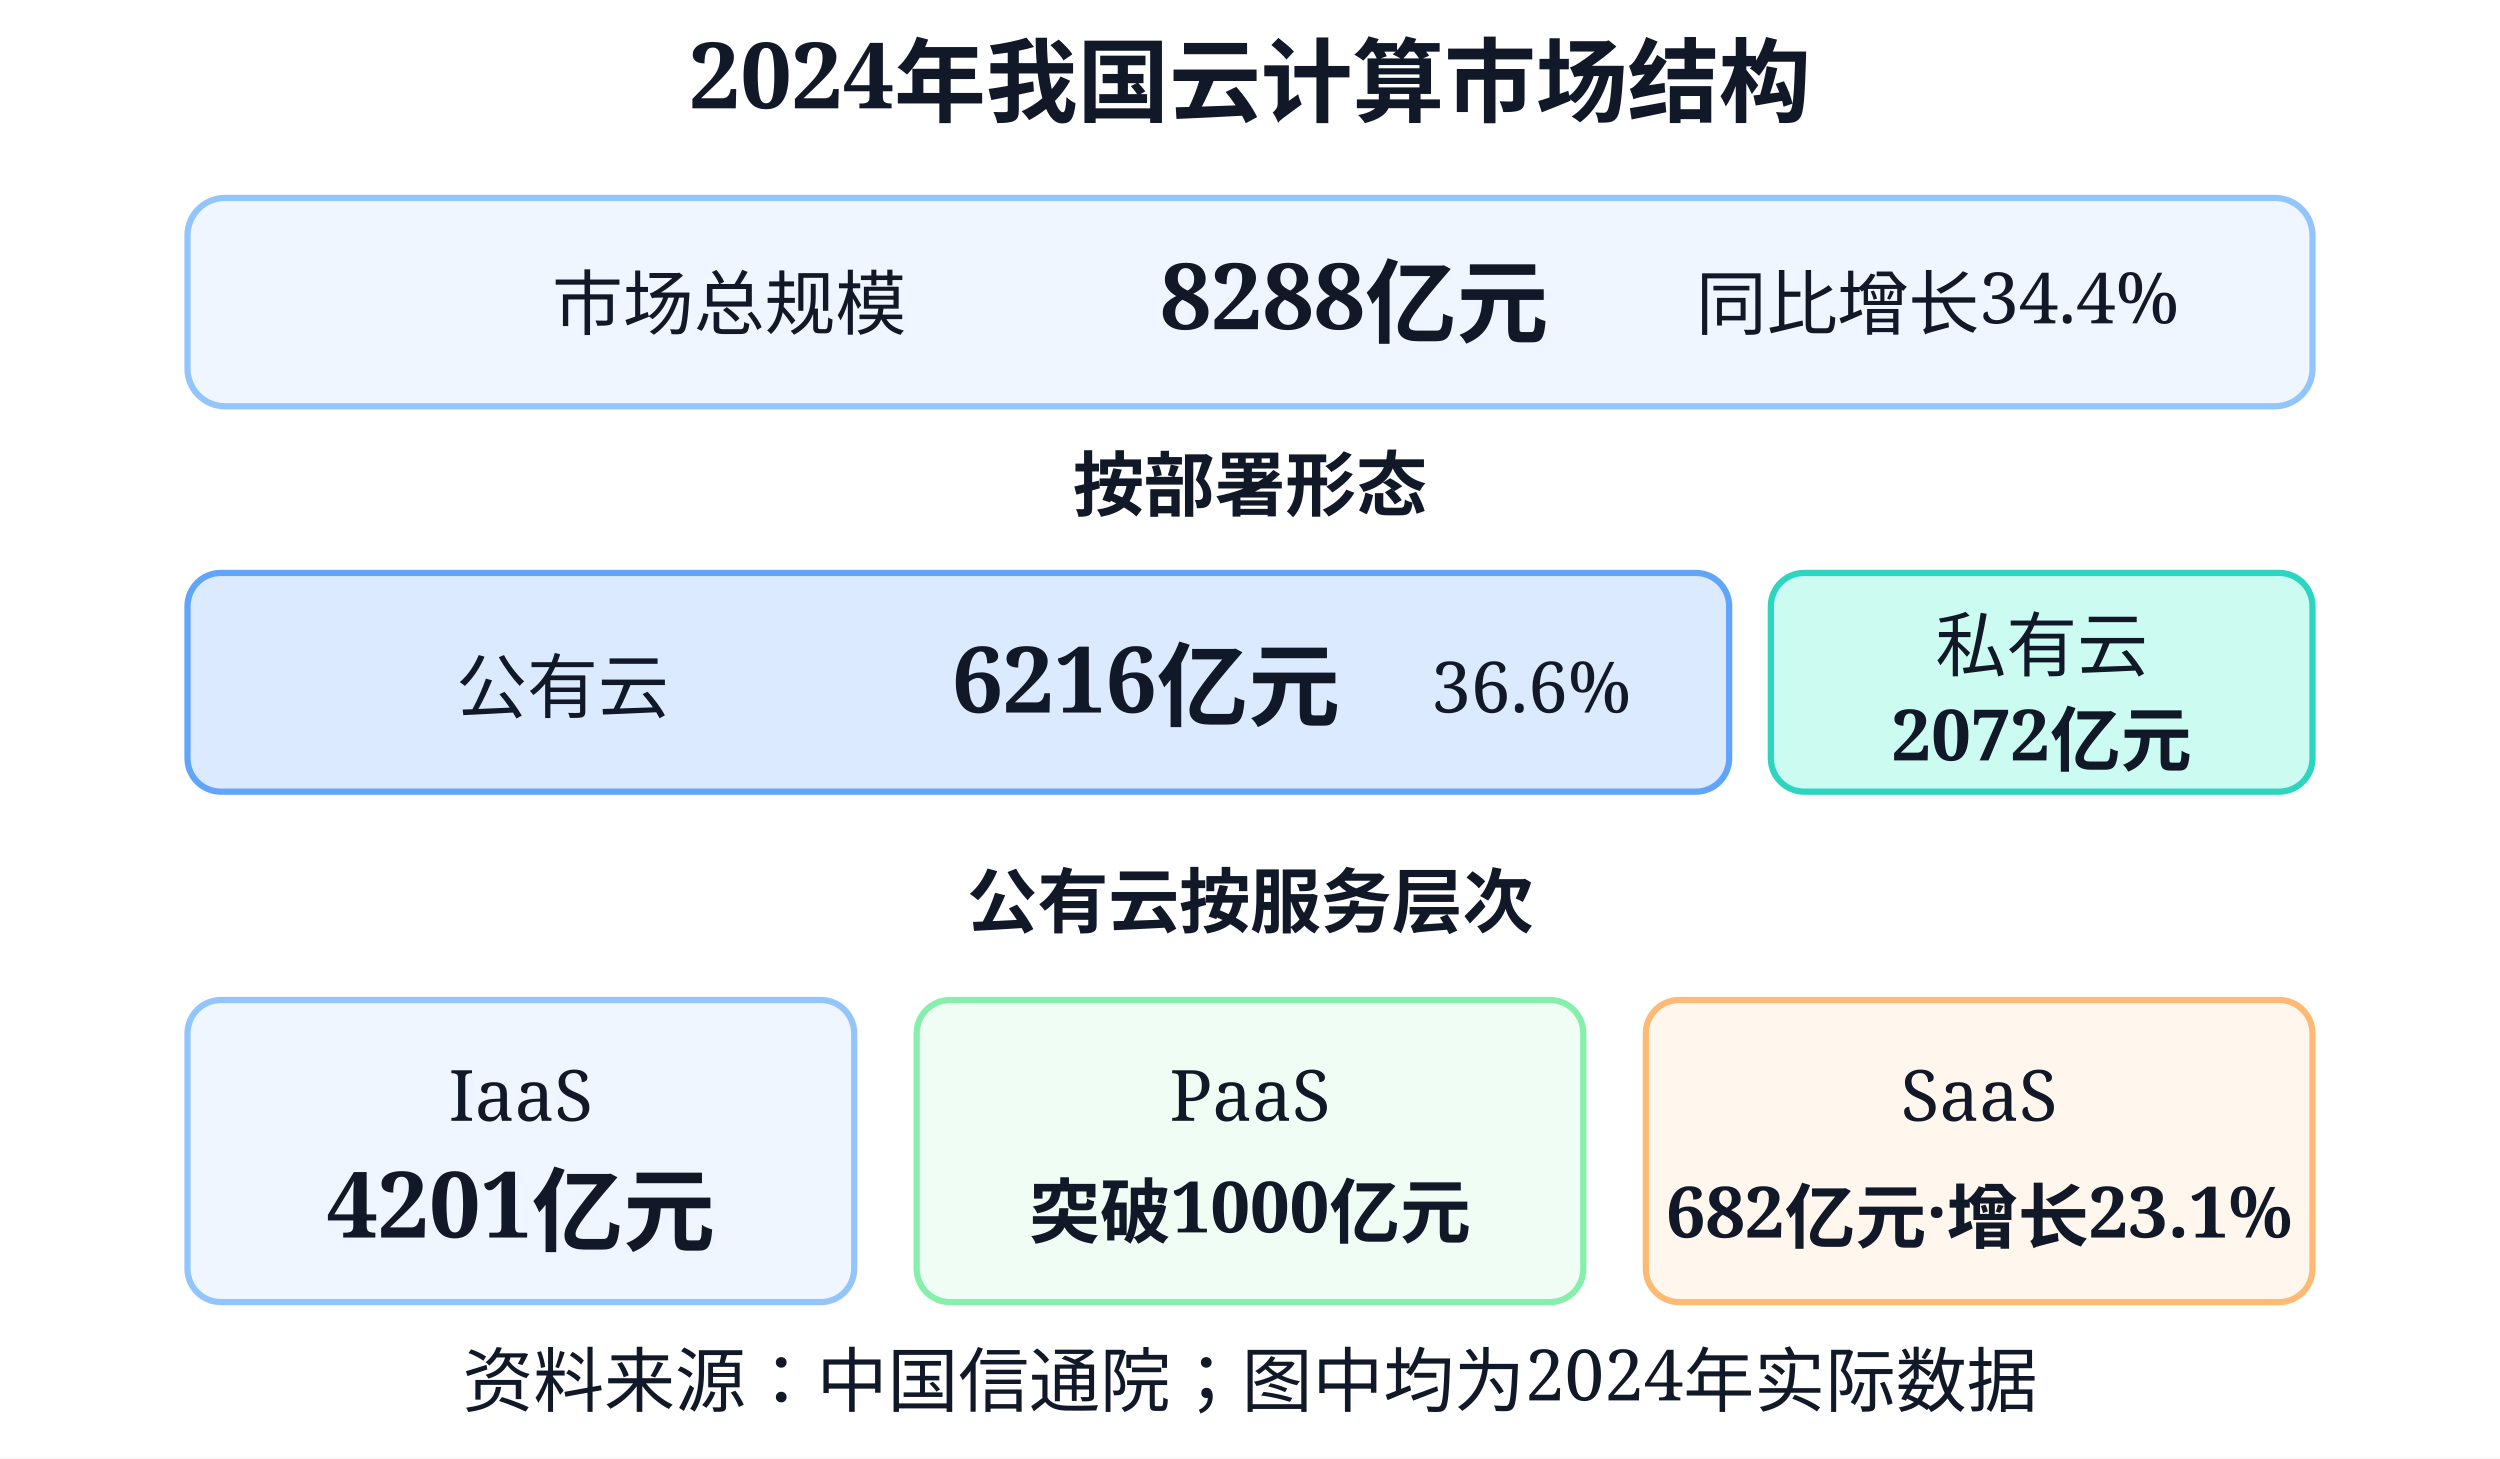
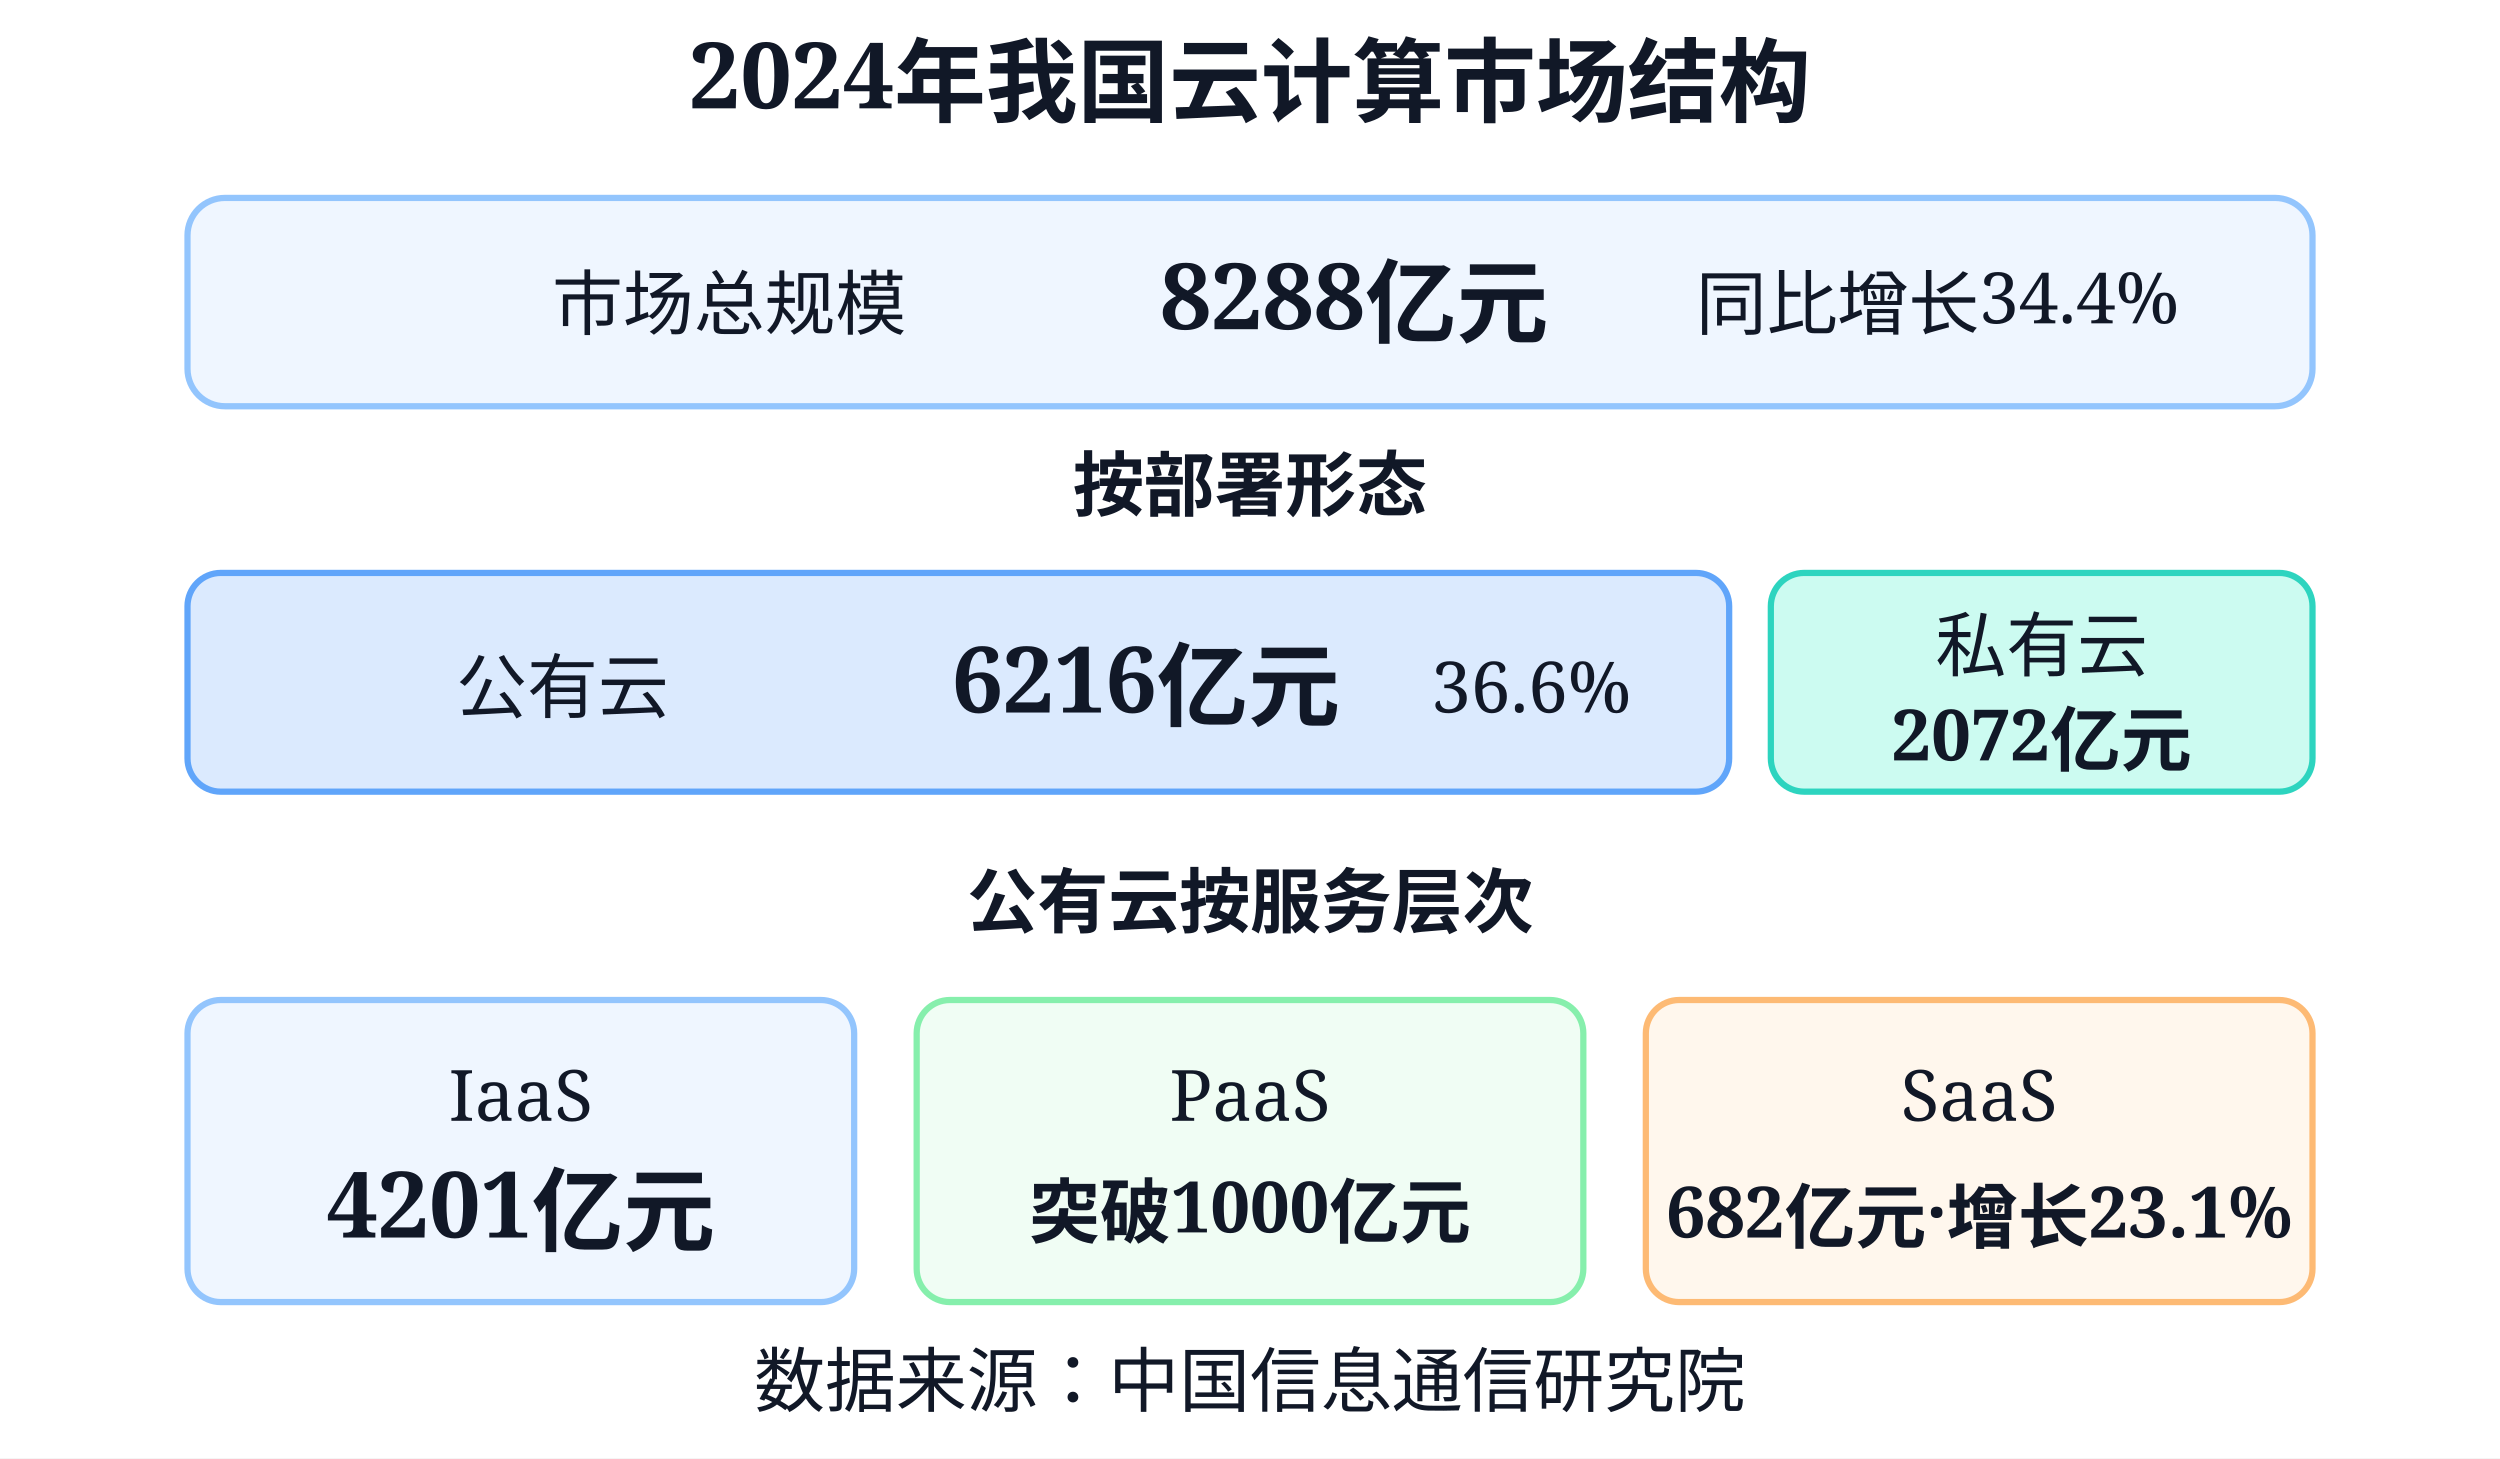
<svg xmlns="http://www.w3.org/2000/svg" viewBox="0 0 1200 700" width="1200" height="700">
  <style>text { font-family: SimSun, '宋体', serif; fill: #111827; }</style>
  <rect width="1200" height="700" fill="#ffffff" />
  <text x="600" y="52" text-anchor="middle" font-size="44" font-weight="700">2024年我国云计算市场结构</text>
  <rect x="90" y="95" width="1020" height="100" rx="18" fill="#eff6ff" stroke="#93c5fd" stroke-width="3" />
  <text x="350" y="158" text-anchor="middle" font-size="34">市场总规模</text>
  <text x="650" y="158" text-anchor="middle" font-size="44" font-weight="700" fill="#2563eb">8288亿元</text>
  <text x="930" y="158" text-anchor="middle" font-size="34">同比增长34.4%</text>
  <text x="600" y="245" text-anchor="middle" font-size="34" font-weight="700">按部署形态</text>
  <rect x="90" y="275" width="740" height="105" rx="16" fill="#dbeafe" stroke="#60a5fa" stroke-width="3" />
  <text x="270" y="342" text-anchor="middle" font-size="34">公有云</text>
  <text x="550" y="342" text-anchor="middle" font-size="44" font-weight="700">6216亿元</text>
  <text x="735" y="342" text-anchor="middle" font-size="34">36.6%</text>
  <rect x="850" y="275" width="260" height="105" rx="16" fill="#ccfbf1" stroke="#2dd4bf" stroke-width="3" />
  <text x="980" y="322" text-anchor="middle" font-size="34">私有云</text>
  <text x="980" y="365" text-anchor="middle" font-size="34" font-weight="700">2072亿元</text>
  <text x="600" y="445" text-anchor="middle" font-size="34" font-weight="700">公有云按服务层次</text>
  <g>
    <rect x="90" y="480" width="320" height="145" rx="16" fill="#eff6ff" stroke="#93c5fd" stroke-width="3" />
    <text x="250" y="538" text-anchor="middle" font-size="34">IaaS</text>
    <text x="250" y="594" text-anchor="middle" font-size="44" font-weight="700">4201亿元</text>
    <rect x="440" y="480" width="320" height="145" rx="16" fill="#f0fdf4" stroke="#86efac" stroke-width="3" />
    <text x="600" y="538" text-anchor="middle" font-size="34">PaaS</text>
    <text x="600" y="594" text-anchor="middle" font-size="34" font-weight="700">突破1000亿元</text>
    <rect x="790" y="480" width="320" height="145" rx="16" fill="#fff7ed" stroke="#fdba74" stroke-width="3" />
    <text x="950" y="538" text-anchor="middle" font-size="34">SaaS</text>
    <text x="950" y="594" text-anchor="middle" font-size="34" font-weight="700">682亿元·增长23.1%</text>
  </g>
-   <text x="600" y="675" text-anchor="middle" font-size="34" fill="#6b7280">资料来源：中国信通院；图中均为2024年实际数据</text>
+   <text x="600" y="675" text-anchor="middle" font-size="34" fill="#6b7280">数据来源：中国信息通信研究院</text>
</svg>
